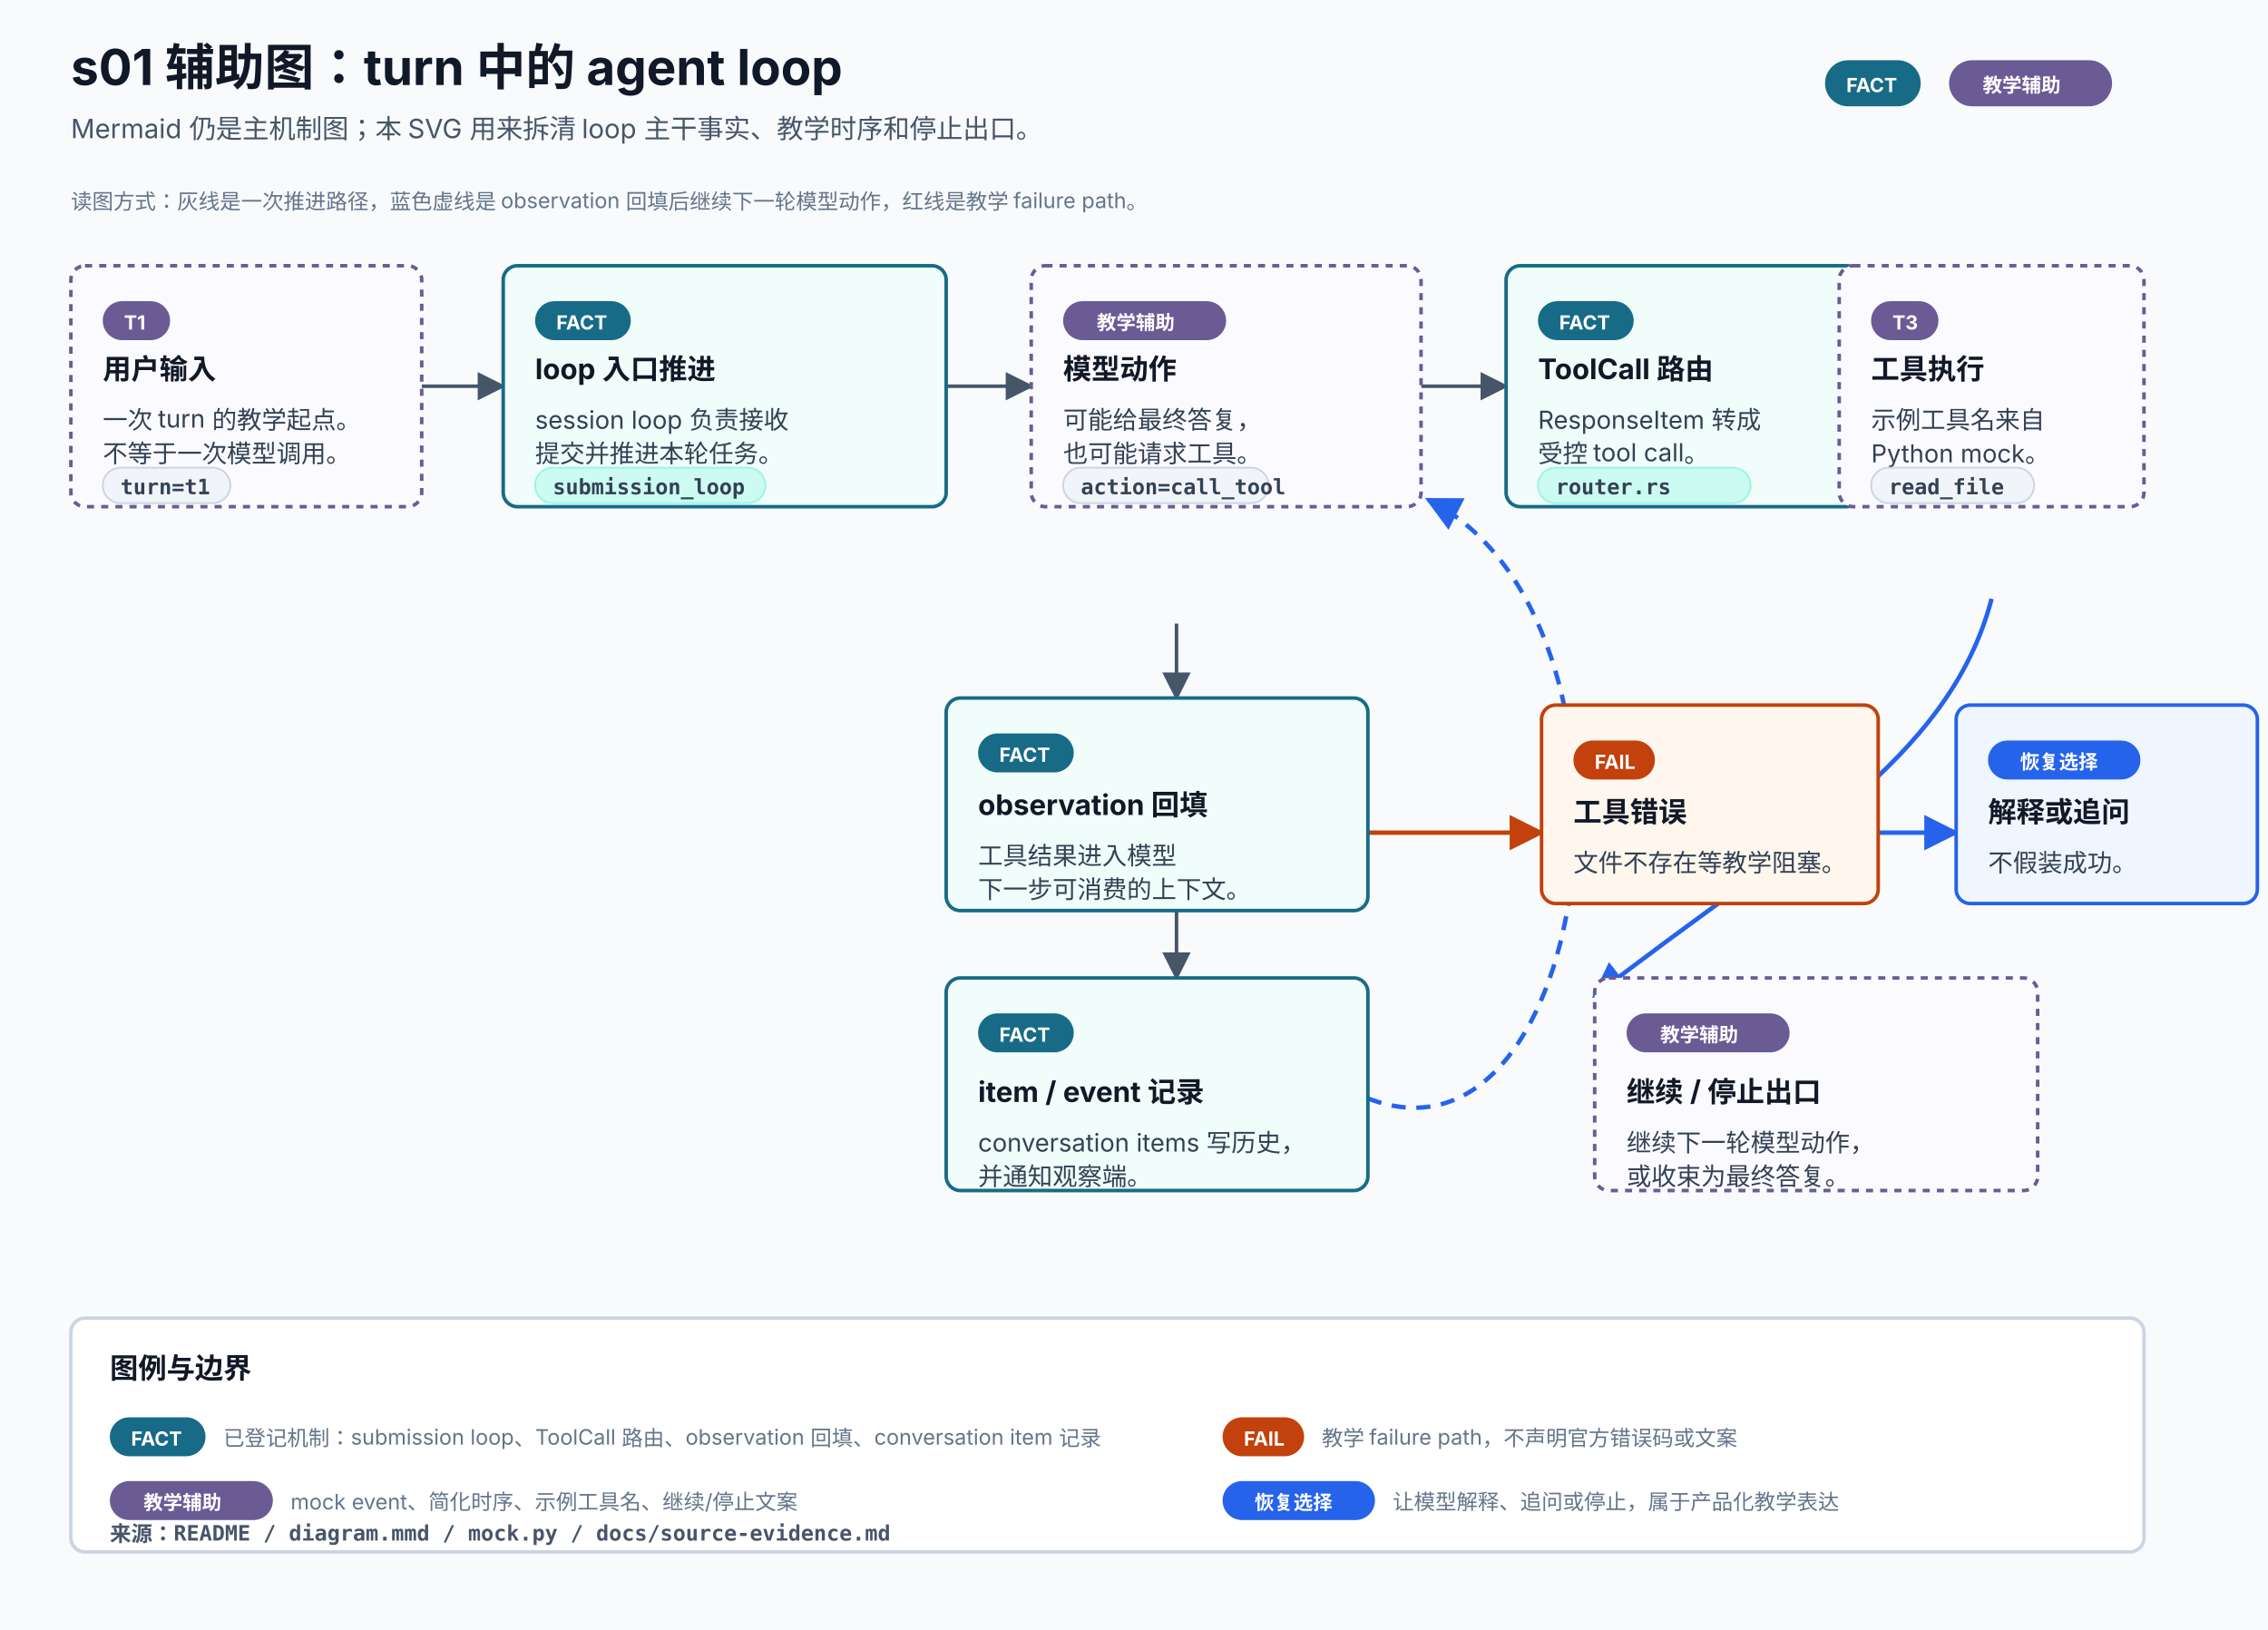
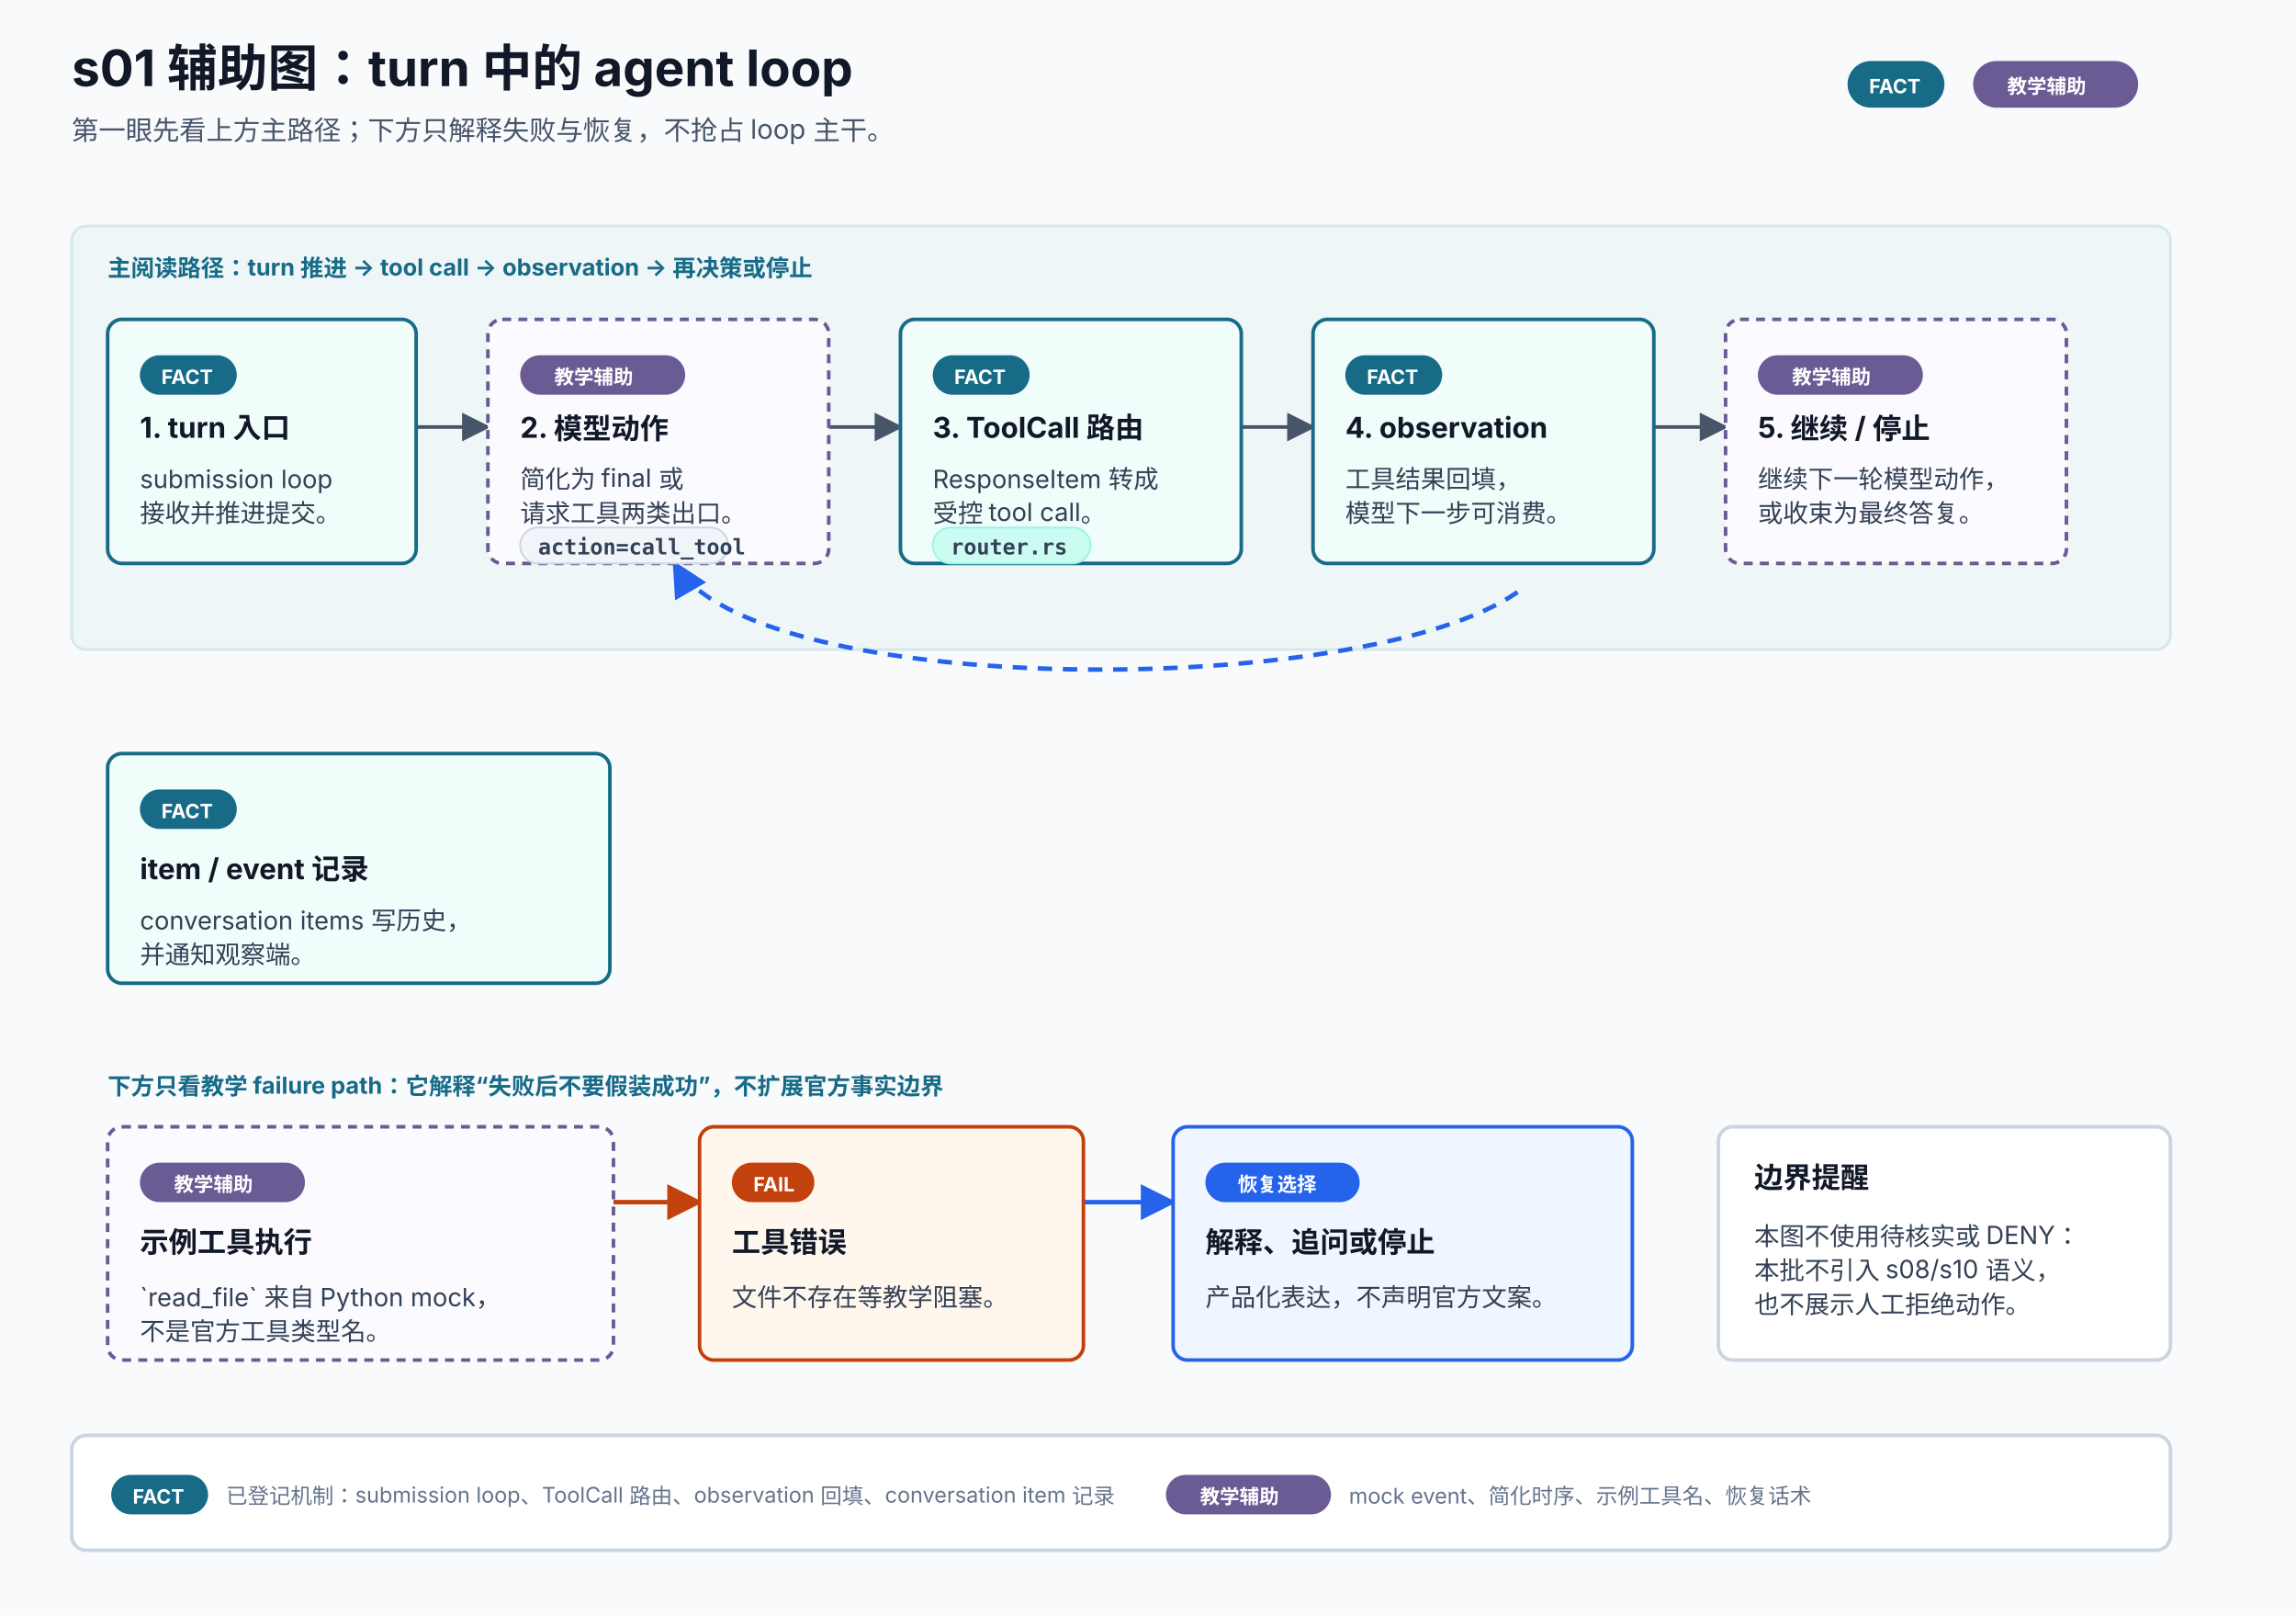
- <svg xmlns="http://www.w3.org/2000/svg" width="1280" height="920" viewBox="0 0 1280 920" role="img" aria-labelledby="title desc">
+ <svg xmlns="http://www.w3.org/2000/svg" width="1280" height="900" viewBox="0 0 1280 900" role="img" aria-labelledby="title desc">
  <defs>
    <marker id="arrow" viewBox="0 0 10 10" refX="9" refY="5" markerWidth="8" markerHeight="8" orient="auto-start-reverse">
      <path d="M 0 0 L 10 5 L 0 10 z" fill="#475569" />
    </marker>
    <marker id="arrow-blue" viewBox="0 0 10 10" refX="9" refY="5" markerWidth="8" markerHeight="8" orient="auto-start-reverse">
      <path d="M 0 0 L 10 5 L 0 10 z" fill="#2563EB" />
    </marker>
    <marker id="arrow-red" viewBox="0 0 10 10" refX="9" refY="5" markerWidth="8" markerHeight="8" orient="auto-start-reverse">
      <path d="M 0 0 L 10 5 L 0 10 z" fill="#C2410C" />
    </marker>
    <style>
      .canvas { fill: #F8FAFC; }
+       .band { fill: #EEF6F8; stroke: #D5E7EC; stroke-width: 1.5; }
      .title { font: 700 28px -apple-system, BlinkMacSystemFont, "Segoe UI", sans-serif; fill: #111827; }
      .subtitle { font: 400 15px -apple-system, BlinkMacSystemFont, "Segoe UI", sans-serif; fill: #475569; }
+       .section { font: 700 13px -apple-system, BlinkMacSystemFont, "Segoe UI", sans-serif; fill: #176B87; }
      .card { rx: 8; ry: 8; stroke-width: 2; }
      .fact { fill: #F0FDFA; stroke: #176B87; }
-       .teaching { fill: #FBFAFF; stroke: #6B5B95; stroke-dasharray: 4 4; }
+       .teaching { fill: #FBFAFF; stroke: #6B5B95; stroke-dasharray: 5 4; }
      .fail { fill: #FFF7ED; stroke: #C2410C; }
      .recovery { fill: #EFF6FF; stroke: #2563EB; }
      .neutral { fill: #FFFFFF; stroke: #CBD5E1; }
      .card-title { font: 700 16px -apple-system, BlinkMacSystemFont, "Segoe UI", sans-serif; fill: #111827; }
      .card-body { font: 400 14px -apple-system, BlinkMacSystemFont, "Segoe UI", sans-serif; fill: #334155; }
      .tiny { font: 400 12px -apple-system, BlinkMacSystemFont, "Segoe UI", sans-serif; fill: #64748B; }
      .badge-text { font: 700 11px -apple-system, BlinkMacSystemFont, "Segoe UI", sans-serif; fill: #FFFFFF; letter-spacing: 0; }
      .chip-text { font: 600 12px ui-monospace, SFMono-Regular, Menlo, Consolas, monospace; fill: #334155; }
      .mono { font: 600 12px ui-monospace, SFMono-Regular, Menlo, Consolas, monospace; fill: #475569; }
      .line { fill: none; stroke: #475569; stroke-width: 2; marker-end: url(#arrow); }
      .line-blue { fill: none; stroke: #2563EB; stroke-width: 2.5; marker-end: url(#arrow-blue); }
      .line-red { fill: none; stroke: #C2410C; stroke-width: 2.5; marker-end: url(#arrow-red); }
      .loop { fill: none; stroke: #2563EB; stroke-width: 2.5; stroke-dasharray: 8 6; marker-end: url(#arrow-blue); }
    </style>
  </defs>
-   <rect class="canvas" width="1280" height="920" />
+   <rect class="canvas" width="1280" height="900" />
  <text class="title" x="40" y="48">s01 辅助图：turn 中的 agent loop</text>
-   <text class="subtitle" x="40" y="78">Mermaid 仍是主机制图；本 SVG 用来拆清 loop 主干事实、教学时序和停止出口。</text>
+   <text class="subtitle" x="40" y="78">第一眼先看上方主路径；下方只解释失败与恢复，不抢占 loop 主干。</text>
  <rect x="1030" y="34" width="54" height="26" rx="13" fill="#176B87" />
  <text class="badge-text" x="1042" y="52">FACT</text>
  <rect x="1100" y="34" width="92" height="26" rx="13" fill="#6B5B95" />
  <text class="badge-text" x="1119" y="52">教学辅助</text>
-   <text class="tiny" x="40" y="118">读图方式：灰线是一次推进路径，蓝色虚线是 observation 回填后继续下一轮模型动作，红线是教学 failure path。</text>
-   <path class="line" d="M 238 218 L 284 218" />
-   <path class="line" d="M 534 218 L 582 218" />
-   <path class="line" d="M 802 218 L 850 218" />
-   <path class="line" d="M 1000 248 L 1038 248" />
-   <path class="line" d="M 664 352 L 664 394" />
-   <path class="line" d="M 664 514 L 664 552" />
-   <path class="loop" d="M 772 620 C 900 670 940 350 806 282" />
-   <path class="line-blue" d="M 1124 338 C 1100 430 1008 478 900 562" />
-   <path class="line-red" d="M 772 470 L 870 470" />
-   <path class="line-blue" d="M 1060 470 L 1104 470" />
+   <rect class="band" x="40" y="126" width="1170" height="236" rx="8" />
+   <text class="section" x="60" y="154">主阅读路径：turn 推进 -&gt; tool call -&gt; observation -&gt; 再决策或停止</text>
+   <path class="line" d="M 232 238 L 272 238" />
+   <path class="line" d="M 462 238 L 502 238" />
+   <path class="line" d="M 692 238 L 732 238" />
+   <path class="line" d="M 922 238 L 962 238" />
+   <path class="loop" d="M 846 330 C 760 390 420 390 376 314" />
  <g>
-     <rect class="card teaching" x="40" y="150" width="198" height="136" />
-     <rect x="58" y="170" width="38" height="22" rx="11" fill="#6B5B95" />
-     <text class="badge-text" x="70" y="186">T1</text>
-     <text class="card-title" x="58" y="214">用户输入</text>
-     <text class="card-body" x="58" y="242">
-       <tspan x="58" dy="0">一次 turn 的教学起点。</tspan>
-       <tspan x="58" dy="19">不等于一次模型调用。</tspan>
-     </text>
-     <rect x="58" y="264" width="72" height="20" rx="10" fill="#F1F5F9" stroke="#CBD5E1" />
-     <text class="chip-text" x="68" y="279">turn=t1</text>
-   </g>
-   <g>
-     <rect class="card fact" x="284" y="150" width="250" height="136" />
-     <rect x="302" y="170" width="54" height="22" rx="11" fill="#176B87" />
-     <text class="badge-text" x="314" y="186">FACT</text>
-     <text class="card-title" x="302" y="214">loop 入口推进</text>
-     <text class="card-body" x="302" y="242">
-       <tspan x="302" dy="0">session loop 负责接收</tspan>
-       <tspan x="302" dy="19">提交并推进本轮任务。</tspan>
-     </text>
-     <rect x="302" y="264" width="130" height="20" rx="10" fill="#CCFBF1" stroke="#99F6E4" />
-     <text class="chip-text" x="312" y="279">submission_loop</text>
-   </g>
-   <g>
-     <rect class="card teaching" x="582" y="150" width="220" height="136" />
-     <rect x="600" y="170" width="92" height="22" rx="11" fill="#6B5B95" />
-     <text class="badge-text" x="619" y="186">教学辅助</text>
-     <text class="card-title" x="600" y="214">模型动作</text>
-     <text class="card-body" x="600" y="242">
-       <tspan x="600" dy="0">可能给最终答复，</tspan>
-       <tspan x="600" dy="19">也可能请求工具。</tspan>
-     </text>
-     <rect x="600" y="264" width="116" height="20" rx="10" fill="#F1F5F9" stroke="#CBD5E1" />
-     <text class="chip-text" x="610" y="279">action=call_tool</text>
-   </g>
-   <g>
-     <rect class="card fact" x="850" y="150" width="200" height="136" />
-     <rect x="868" y="170" width="54" height="22" rx="11" fill="#176B87" />
-     <text class="badge-text" x="880" y="186">FACT</text>
-     <text class="card-title" x="868" y="214">ToolCall 路由</text>
-     <text class="card-body" x="868" y="242">
-       <tspan x="868" dy="0">ResponseItem 转成</tspan>
-       <tspan x="868" dy="19">受控 tool call。</tspan>
-     </text>
-     <rect x="868" y="264" width="120" height="20" rx="10" fill="#CCFBF1" stroke="#99F6E4" />
-     <text class="chip-text" x="878" y="279">router.rs</text>
-   </g>
-   <g>
-     <rect class="card teaching" x="1038" y="150" width="172" height="136" />
-     <rect x="1056" y="170" width="38" height="22" rx="11" fill="#6B5B95" />
-     <text class="badge-text" x="1068" y="186">T3</text>
-     <text class="card-title" x="1056" y="214">工具执行</text>
-     <text class="card-body" x="1056" y="242">
-       <tspan x="1056" dy="0">示例工具名来自</tspan>
-       <tspan x="1056" dy="19">Python mock。</tspan>
-     </text>
-     <rect x="1056" y="264" width="92" height="20" rx="10" fill="#F1F5F9" stroke="#CBD5E1" />
-     <text class="chip-text" x="1066" y="279">read_file</text>
-   </g>
-   <g>
-     <rect class="card fact" x="534" y="394" width="238" height="120" />
-     <rect x="552" y="414" width="54" height="22" rx="11" fill="#176B87" />
-     <text class="badge-text" x="564" y="430">FACT</text>
-     <text class="card-title" x="552" y="460">observation 回填</text>
-     <text class="card-body" x="552" y="488">
-       <tspan x="552" dy="0">工具结果进入模型</tspan>
-       <tspan x="552" dy="19">下一步可消费的上下文。</tspan>
+     <rect class="card fact" x="60" y="178" width="172" height="136" />
+     <rect x="78" y="198" width="54" height="22" rx="11" fill="#176B87" />
+     <text class="badge-text" x="90" y="214">FACT</text>
+     <text class="card-title" x="78" y="244">1. turn 入口</text>
+     <text class="card-body" x="78" y="272">
+       <tspan x="78" dy="0">submission loop</tspan>
+       <tspan x="78" dy="19">接收并推进提交。</tspan>
    </text>
  </g>
  <g>
-     <rect class="card fail" x="870" y="398" width="190" height="112" />
-     <rect x="888" y="418" width="46" height="22" rx="11" fill="#C2410C" />
-     <text class="badge-text" x="900" y="434">FAIL</text>
-     <text class="card-title" x="888" y="464">工具错误</text>
-     <text class="card-body" x="888" y="492">文件不存在等教学阻塞。</text>
+     <rect class="card teaching" x="272" y="178" width="190" height="136" />
+     <rect x="290" y="198" width="92" height="22" rx="11" fill="#6B5B95" />
+     <text class="badge-text" x="309" y="214">教学辅助</text>
+     <text class="card-title" x="290" y="244">2. 模型动作</text>
+     <text class="card-body" x="290" y="272">
+       <tspan x="290" dy="0">简化为 final 或</tspan>
+       <tspan x="290" dy="19">请求工具两类出口。</tspan>
+     </text>
+     <rect x="290" y="294" width="116" height="20" rx="10" fill="#F1F5F9" stroke="#CBD5E1" />
+     <text class="chip-text" x="300" y="309">action=call_tool</text>
  </g>
  <g>
-     <rect class="card recovery" x="1104" y="398" width="170" height="112" />
-     <rect x="1122" y="418" width="86" height="22" rx="11" fill="#2563EB" />
-     <text class="badge-text" x="1140" y="434">恢复选择</text>
-     <text class="card-title" x="1122" y="464">解释或追问</text>
-     <text class="card-body" x="1122" y="492">不假装成功。</text>
+     <rect class="card fact" x="502" y="178" width="190" height="136" />
+     <rect x="520" y="198" width="54" height="22" rx="11" fill="#176B87" />
+     <text class="badge-text" x="532" y="214">FACT</text>
+     <text class="card-title" x="520" y="244">3. ToolCall 路由</text>
+     <text class="card-body" x="520" y="272">
+       <tspan x="520" dy="0">ResponseItem 转成</tspan>
+       <tspan x="520" dy="19">受控 tool call。</tspan>
+     </text>
+     <rect x="520" y="294" width="88" height="20" rx="10" fill="#CCFBF1" stroke="#99F6E4" />
+     <text class="chip-text" x="530" y="309">router.rs</text>
  </g>
  <g>
-     <rect class="card fact" x="534" y="552" width="238" height="120" />
-     <rect x="552" y="572" width="54" height="22" rx="11" fill="#176B87" />
-     <text class="badge-text" x="564" y="588">FACT</text>
-     <text class="card-title" x="552" y="622">item / event 记录</text>
-     <text class="card-body" x="552" y="650">
-       <tspan x="552" dy="0">conversation items 写历史，</tspan>
-       <tspan x="552" dy="19">并通知观察端。</tspan>
+     <rect class="card fact" x="732" y="178" width="190" height="136" />
+     <rect x="750" y="198" width="54" height="22" rx="11" fill="#176B87" />
+     <text class="badge-text" x="762" y="214">FACT</text>
+     <text class="card-title" x="750" y="244">4. observation</text>
+     <text class="card-body" x="750" y="272">
+       <tspan x="750" dy="0">工具结果回填，</tspan>
+       <tspan x="750" dy="19">模型下一步可消费。</tspan>
    </text>
  </g>
  <g>
-     <rect class="card teaching" x="900" y="552" width="250" height="120" />
-     <rect x="918" y="572" width="92" height="22" rx="11" fill="#6B5B95" />
-     <text class="badge-text" x="937" y="588">教学辅助</text>
-     <text class="card-title" x="918" y="622">继续 / 停止出口</text>
-     <text class="card-body" x="918" y="650">
-       <tspan x="918" dy="0">继续下一轮模型动作，</tspan>
-       <tspan x="918" dy="19">或收束为最终答复。</tspan>
+     <rect class="card teaching" x="962" y="178" width="190" height="136" />
+     <rect x="980" y="198" width="92" height="22" rx="11" fill="#6B5B95" />
+     <text class="badge-text" x="999" y="214">教学辅助</text>
+     <text class="card-title" x="980" y="244">5. 继续 / 停止</text>
+     <text class="card-body" x="980" y="272">
+       <tspan x="980" dy="0">继续下一轮模型动作，</tspan>
+       <tspan x="980" dy="19">或收束为最终答复。</tspan>
    </text>
  </g>
  <g>
-     <rect class="card neutral" x="40" y="744" width="1170" height="132" />
-     <text class="card-title" x="62" y="778">图例与边界</text>
-     <rect x="62" y="800" width="54" height="22" rx="11" fill="#176B87" />
-     <text class="badge-text" x="74" y="816">FACT</text>
-     <text class="tiny" x="126" y="816">已登记机制：submission loop、ToolCall 路由、observation 回填、conversation item 记录</text>
-     <rect x="62" y="836" width="92" height="22" rx="11" fill="#6B5B95" />
-     <text class="badge-text" x="81" y="852">教学辅助</text>
-     <text class="tiny" x="164" y="852">mock event、简化时序、示例工具名、继续/停止文案</text>
-     <rect x="690" y="800" width="46" height="22" rx="11" fill="#C2410C" />
-     <text class="badge-text" x="702" y="816">FAIL</text>
-     <text class="tiny" x="746" y="816">教学 failure path，不声明官方错误码或文案</text>
-     <rect x="690" y="836" width="86" height="22" rx="11" fill="#2563EB" />
-     <text class="badge-text" x="708" y="852">恢复选择</text>
-     <text class="tiny" x="786" y="852">让模型解释、追问或停止，属于产品化教学表达</text>
-     <text class="mono" x="62" y="870">来源：README / diagram.mmd / mock.py / docs/source-evidence.md</text>
+     <rect class="card fact" x="60" y="420" width="280" height="128" />
+     <rect x="78" y="440" width="54" height="22" rx="11" fill="#176B87" />
+     <text class="badge-text" x="90" y="456">FACT</text>
+     <text class="card-title" x="78" y="490">item / event 记录</text>
+     <text class="card-body" x="78" y="518">
+       <tspan x="78" dy="0">conversation items 写历史，</tspan>
+       <tspan x="78" dy="19">并通知观察端。</tspan>
+     </text>
+   </g>
+   <text class="section" x="60" y="610">下方只看教学 failure path：它解释“失败后不要假装成功”，不扩展官方事实边界</text>
+   <path class="line-red" d="M 342 670 L 390 670" />
+   <path class="line-blue" d="M 604 670 L 654 670" />
+   <g>
+     <rect class="card teaching" x="60" y="628" width="282" height="130" />
+     <rect x="78" y="648" width="92" height="22" rx="11" fill="#6B5B95" />
+     <text class="badge-text" x="97" y="664">教学辅助</text>
+     <text class="card-title" x="78" y="698">示例工具执行</text>
+     <text class="card-body" x="78" y="728">
+       <tspan x="78" dy="0">`read_file` 来自 Python mock，</tspan>
+       <tspan x="78" dy="19">不是官方工具类型名。</tspan>
+     </text>
+   </g>
+   <g>
+     <rect class="card fail" x="390" y="628" width="214" height="130" />
+     <rect x="408" y="648" width="46" height="22" rx="11" fill="#C2410C" />
+     <text class="badge-text" x="420" y="664">FAIL</text>
+     <text class="card-title" x="408" y="698">工具错误</text>
+     <text class="card-body" x="408" y="728">文件不存在等教学阻塞。</text>
+   </g>
+   <g>
+     <rect class="card recovery" x="654" y="628" width="256" height="130" />
+     <rect x="672" y="648" width="86" height="22" rx="11" fill="#2563EB" />
+     <text class="badge-text" x="690" y="664">恢复选择</text>
+     <text class="card-title" x="672" y="698">解释、追问或停止</text>
+     <text class="card-body" x="672" y="728">产品化表达，不声明官方文案。</text>
+   </g>
+   <g>
+     <rect class="card neutral" x="958" y="628" width="252" height="130" />
+     <text class="card-title" x="978" y="662">边界提醒</text>
+     <text class="card-body" x="978" y="694">
+       <tspan x="978" dy="0">本图不使用待核实或 DENY：</tspan>
+       <tspan x="978" dy="19">本批不引入 s08/s10 语义，</tspan>
+       <tspan x="978" dy="19">也不展示人工拒绝动作。</tspan>
+     </text>
+   </g>
+   <g>
+     <rect class="card neutral" x="40" y="800" width="1170" height="64" />
+     <rect x="62" y="822" width="54" height="22" rx="11" fill="#176B87" />
+     <text class="badge-text" x="74" y="838">FACT</text>
+     <text class="tiny" x="126" y="838">已登记机制：submission loop、ToolCall 路由、observation 回填、conversation item 记录</text>
+     <rect x="650" y="822" width="92" height="22" rx="11" fill="#6B5B95" />
+     <text class="badge-text" x="669" y="838">教学辅助</text>
+     <text class="tiny" x="752" y="838">mock event、简化时序、示例工具名、恢复话术</text>
  </g>
</svg>
